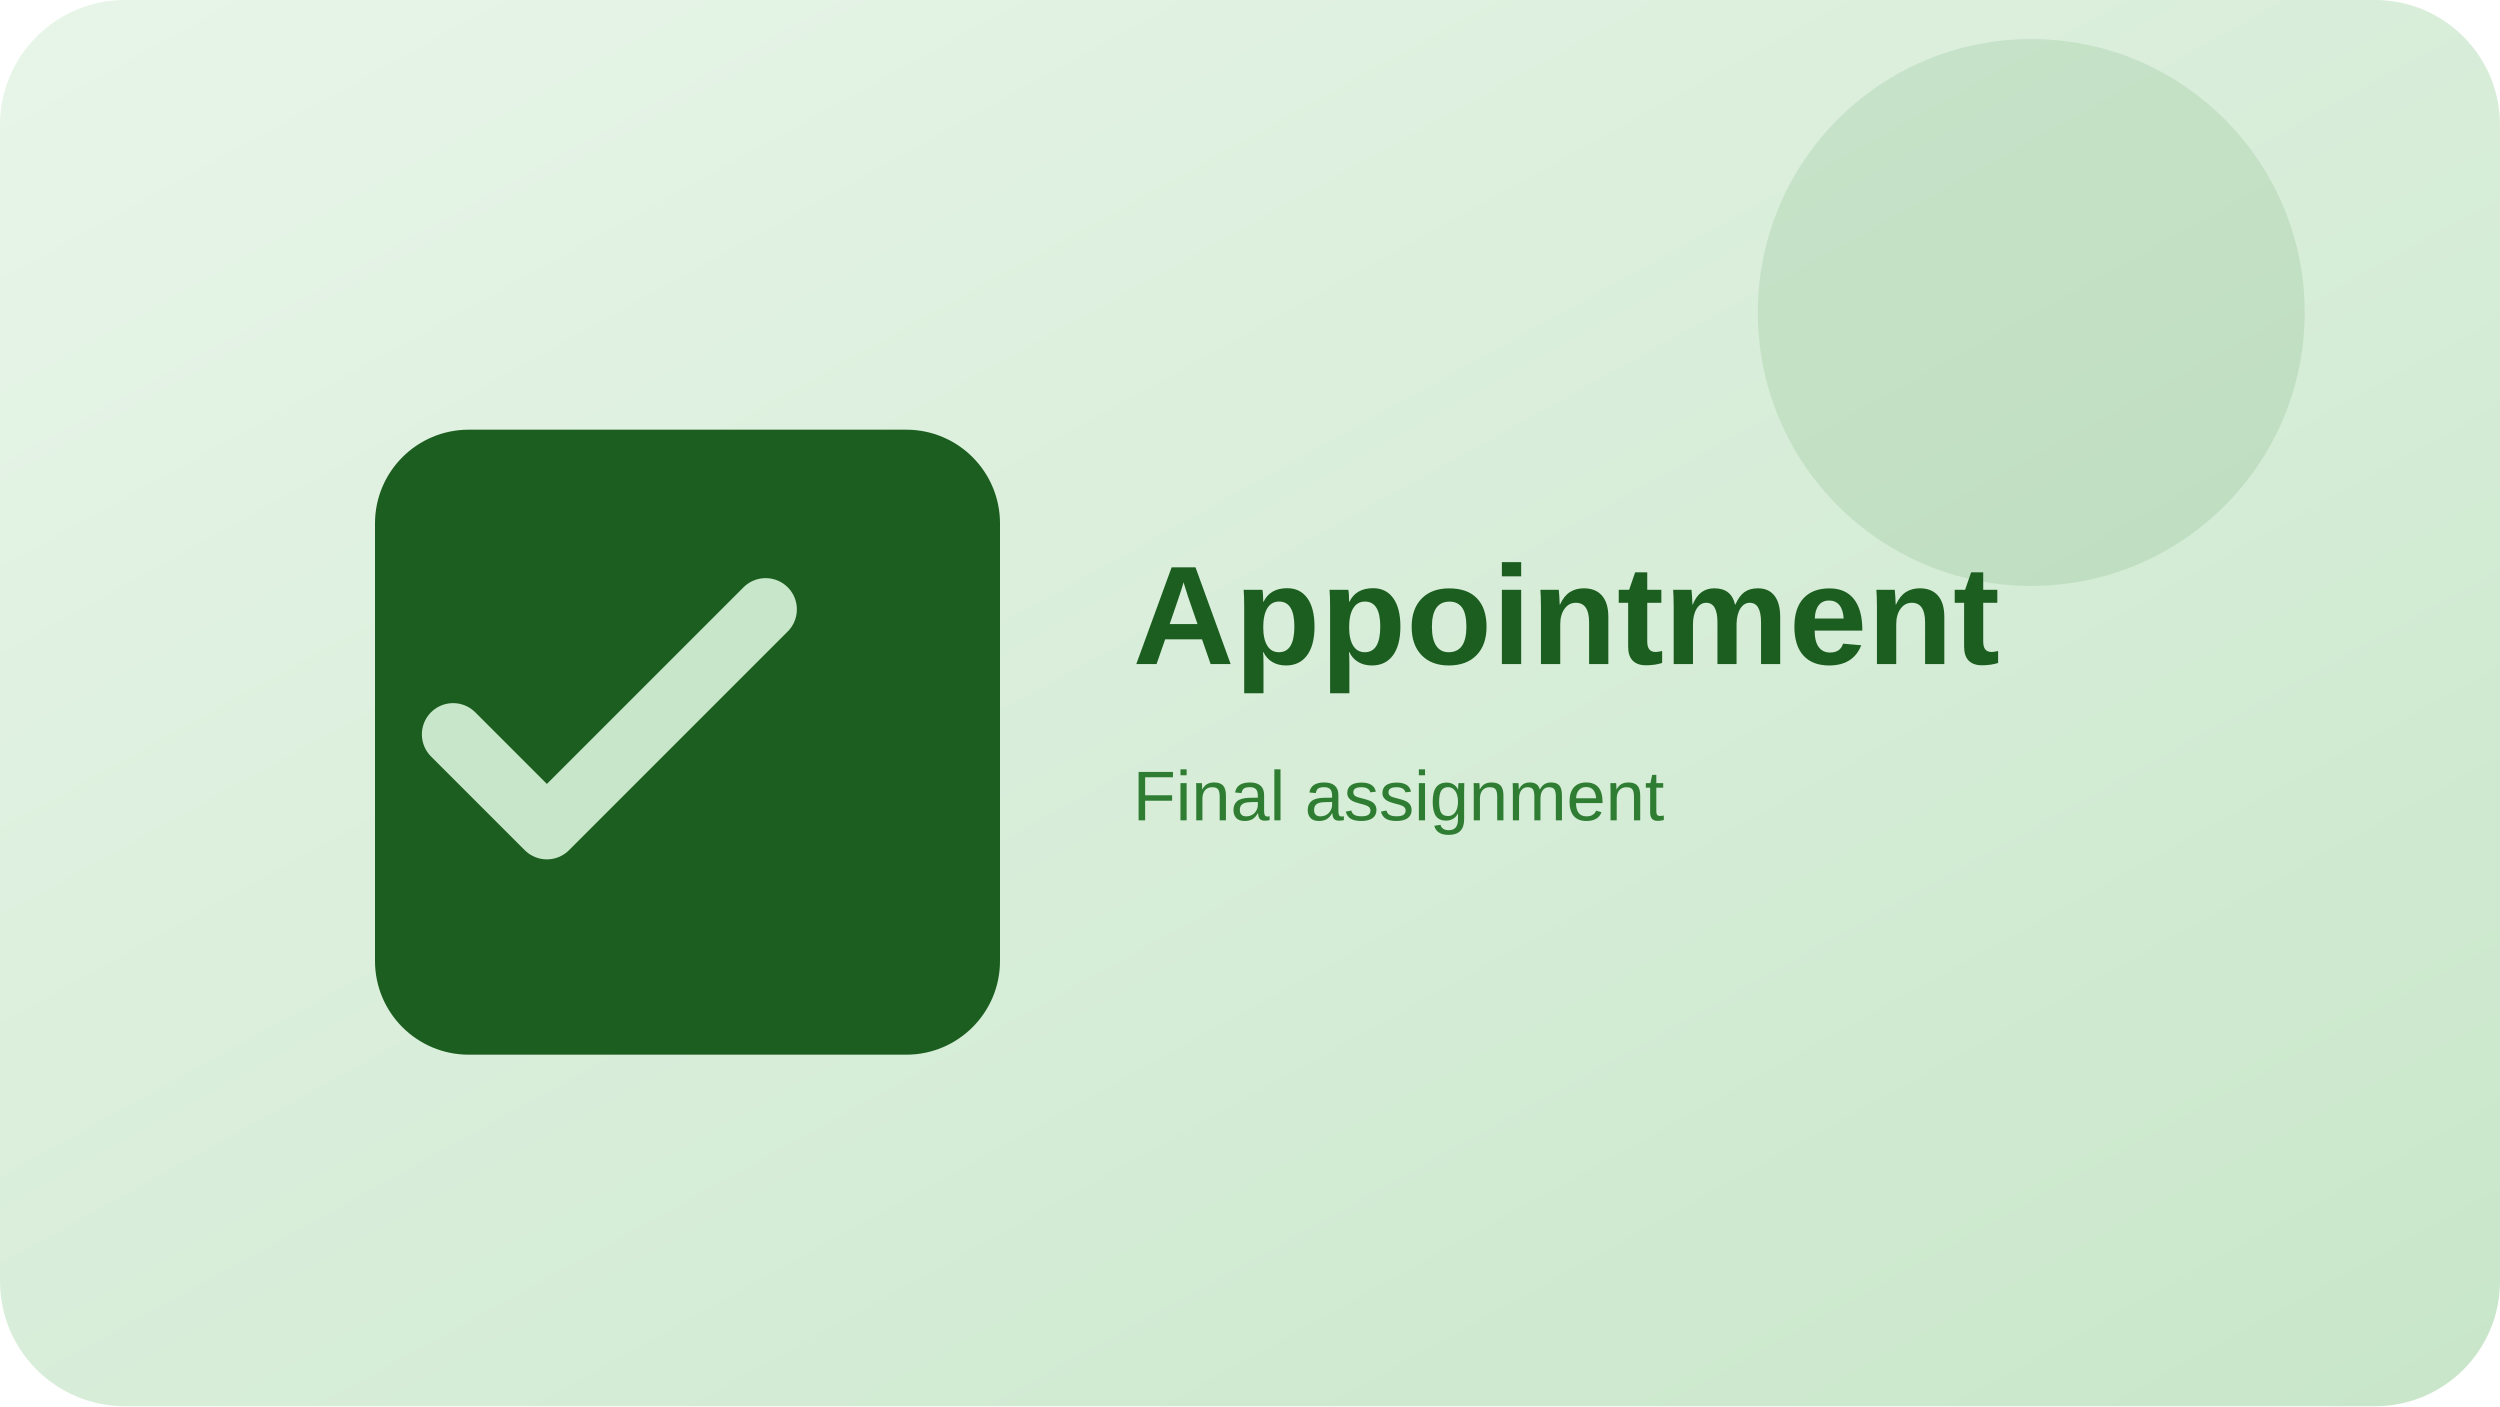
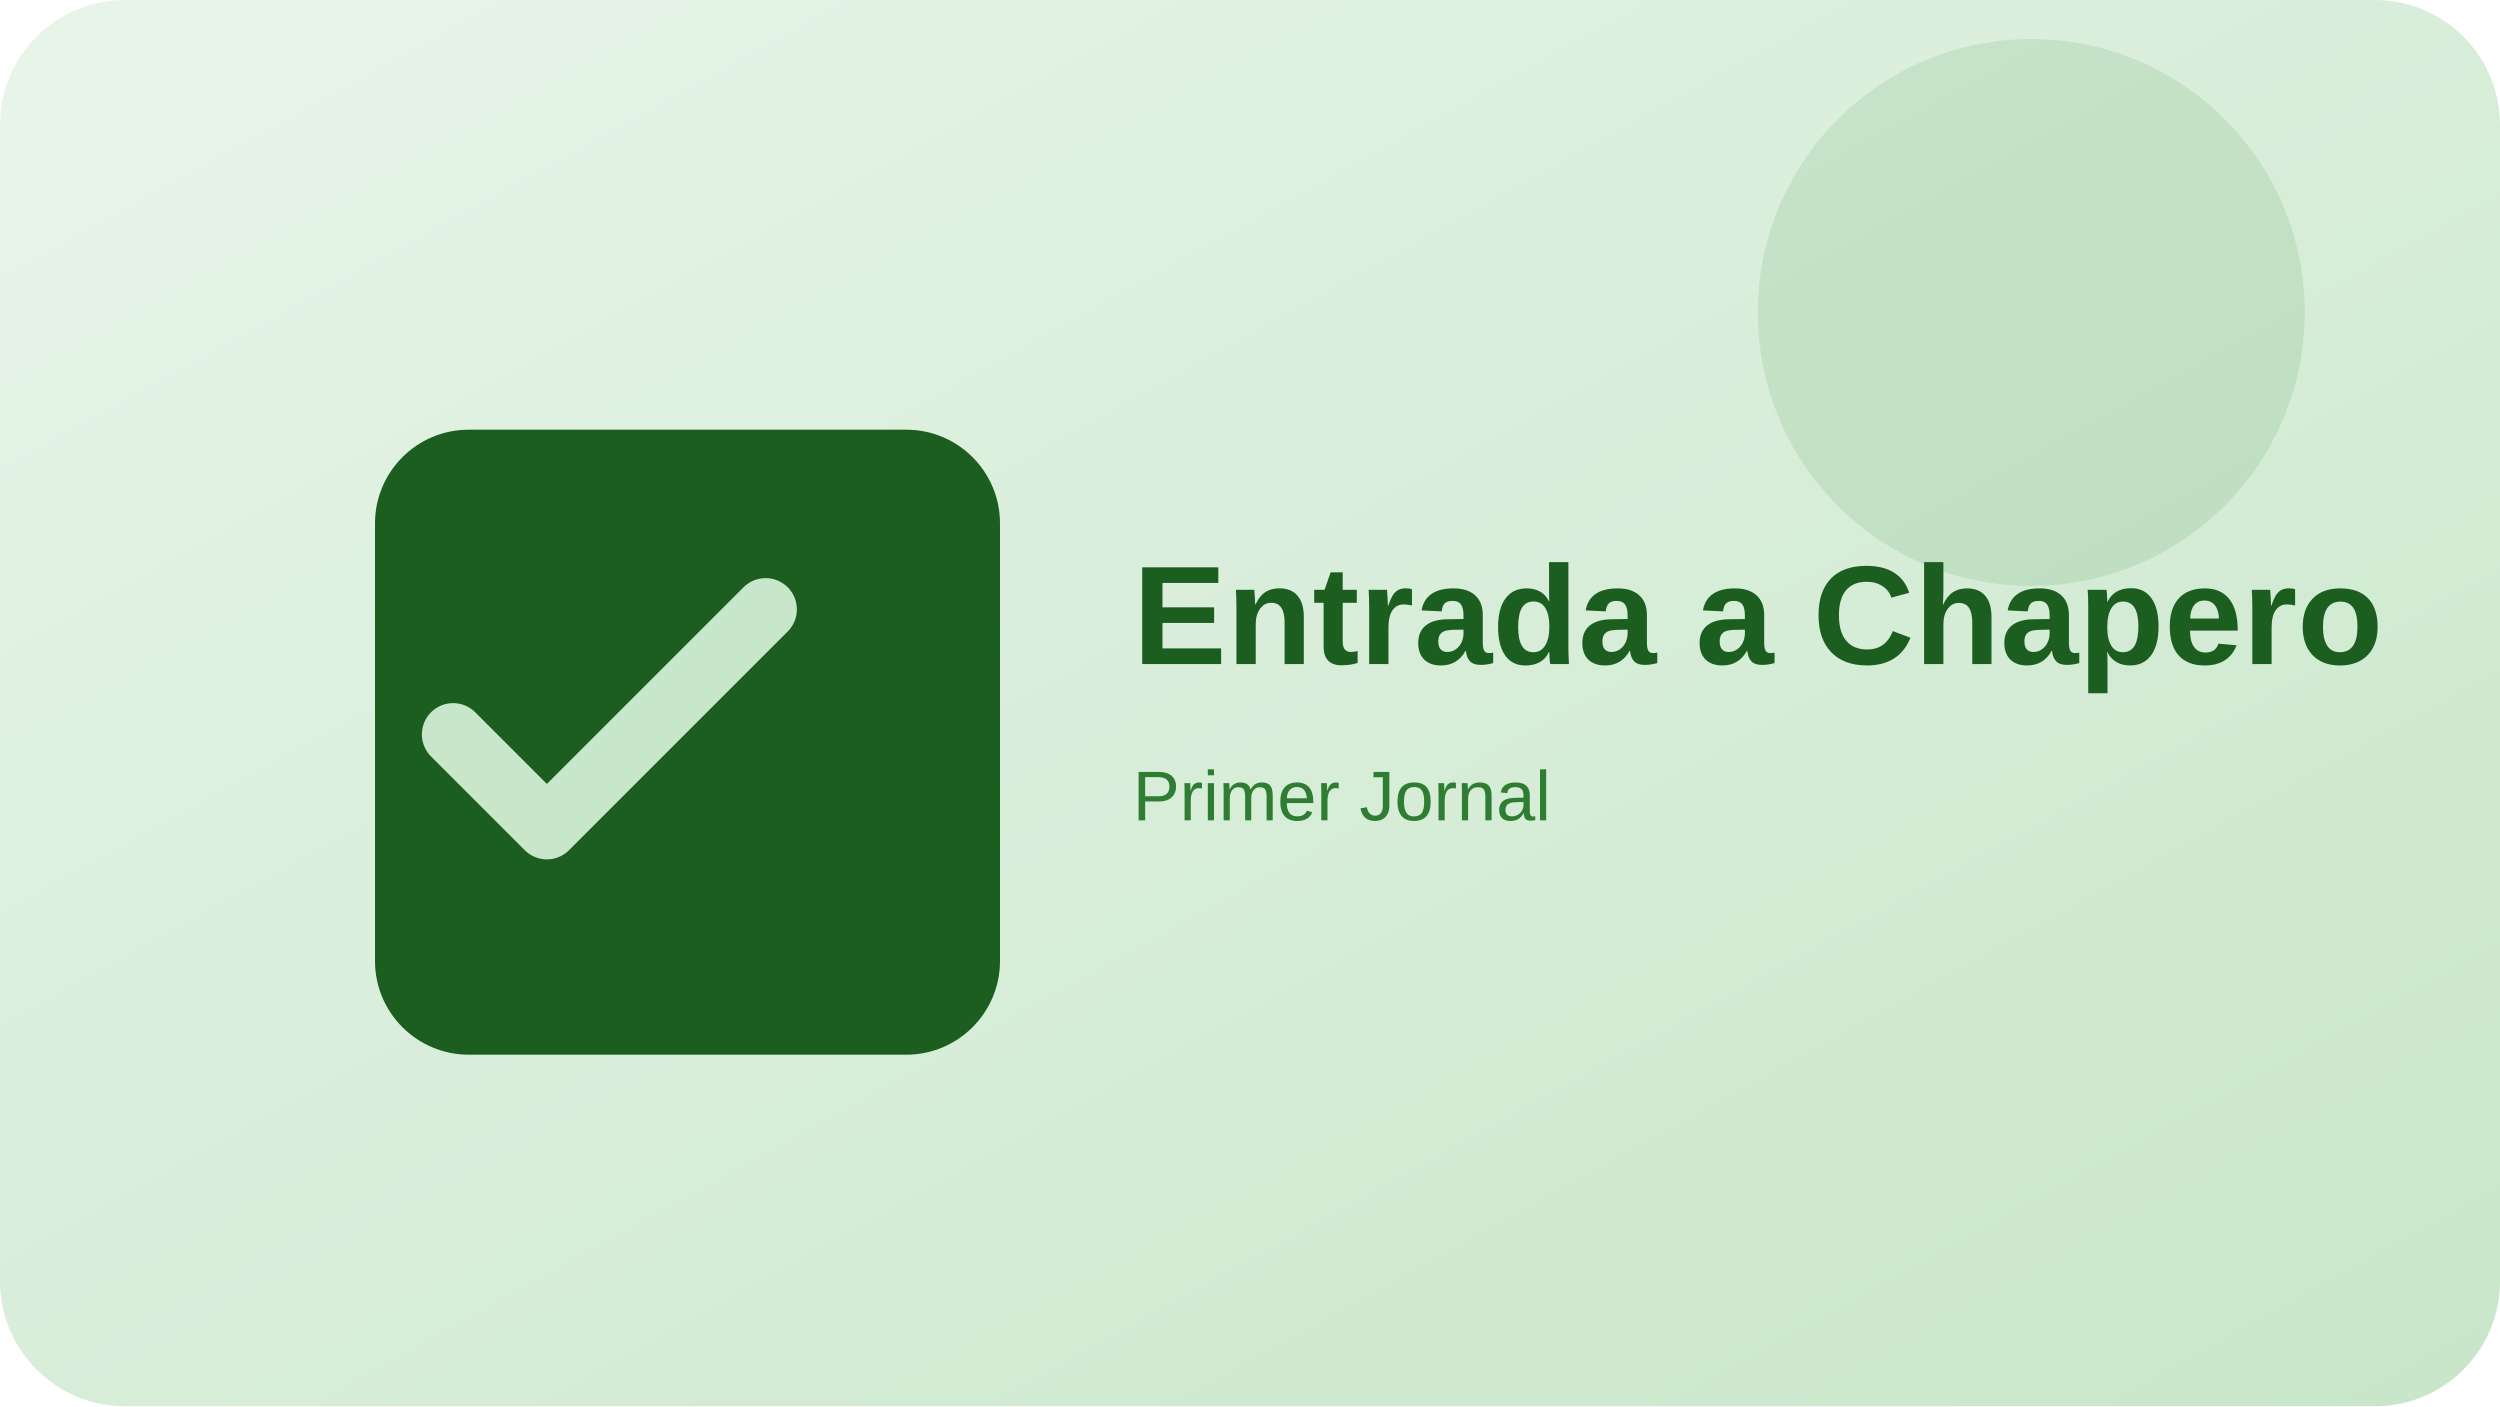
<svg xmlns="http://www.w3.org/2000/svg" width="640" height="360" viewBox="0 0 640 360">
  <defs>
    <linearGradient id="bg" x1="0" y1="0" x2="1" y2="1">
      <stop offset="0%" stop-color="#E8F5E9" />
      <stop offset="100%" stop-color="#C8E6C9" />
    </linearGradient>
  </defs>
  <rect width="640" height="360" rx="32" fill="url(#bg)" />
  <circle cx="520" cy="80" r="70" fill="#2E7D32" opacity="0.12" />
  <rect x="96" y="110" width="160" height="160" rx="24" fill="#1B5E20" />
  <path d="M116 188 L140 212 L196 156" stroke="#C8E6C9" stroke-width="16" fill="none" stroke-linecap="round" stroke-linejoin="round" />
-   <text x="290" y="170" font-family="Lexend, Arial, sans-serif" font-size="36" font-weight="700" fill="#1B5E20">Appointment</text>
-   <text x="290" y="210" font-family="Lexend, Arial, sans-serif" font-size="18" fill="#2E7D32">Final assignment</text>
+   <text x="290" y="170" font-family="Lexend, Arial, sans-serif" font-size="36" font-weight="700" fill="#1B5E20">Entrada a Chapero</text>
+   <text x="290" y="210" font-family="Lexend, Arial, sans-serif" font-size="18" fill="#2E7D32">Primer Jornal</text>
</svg>
